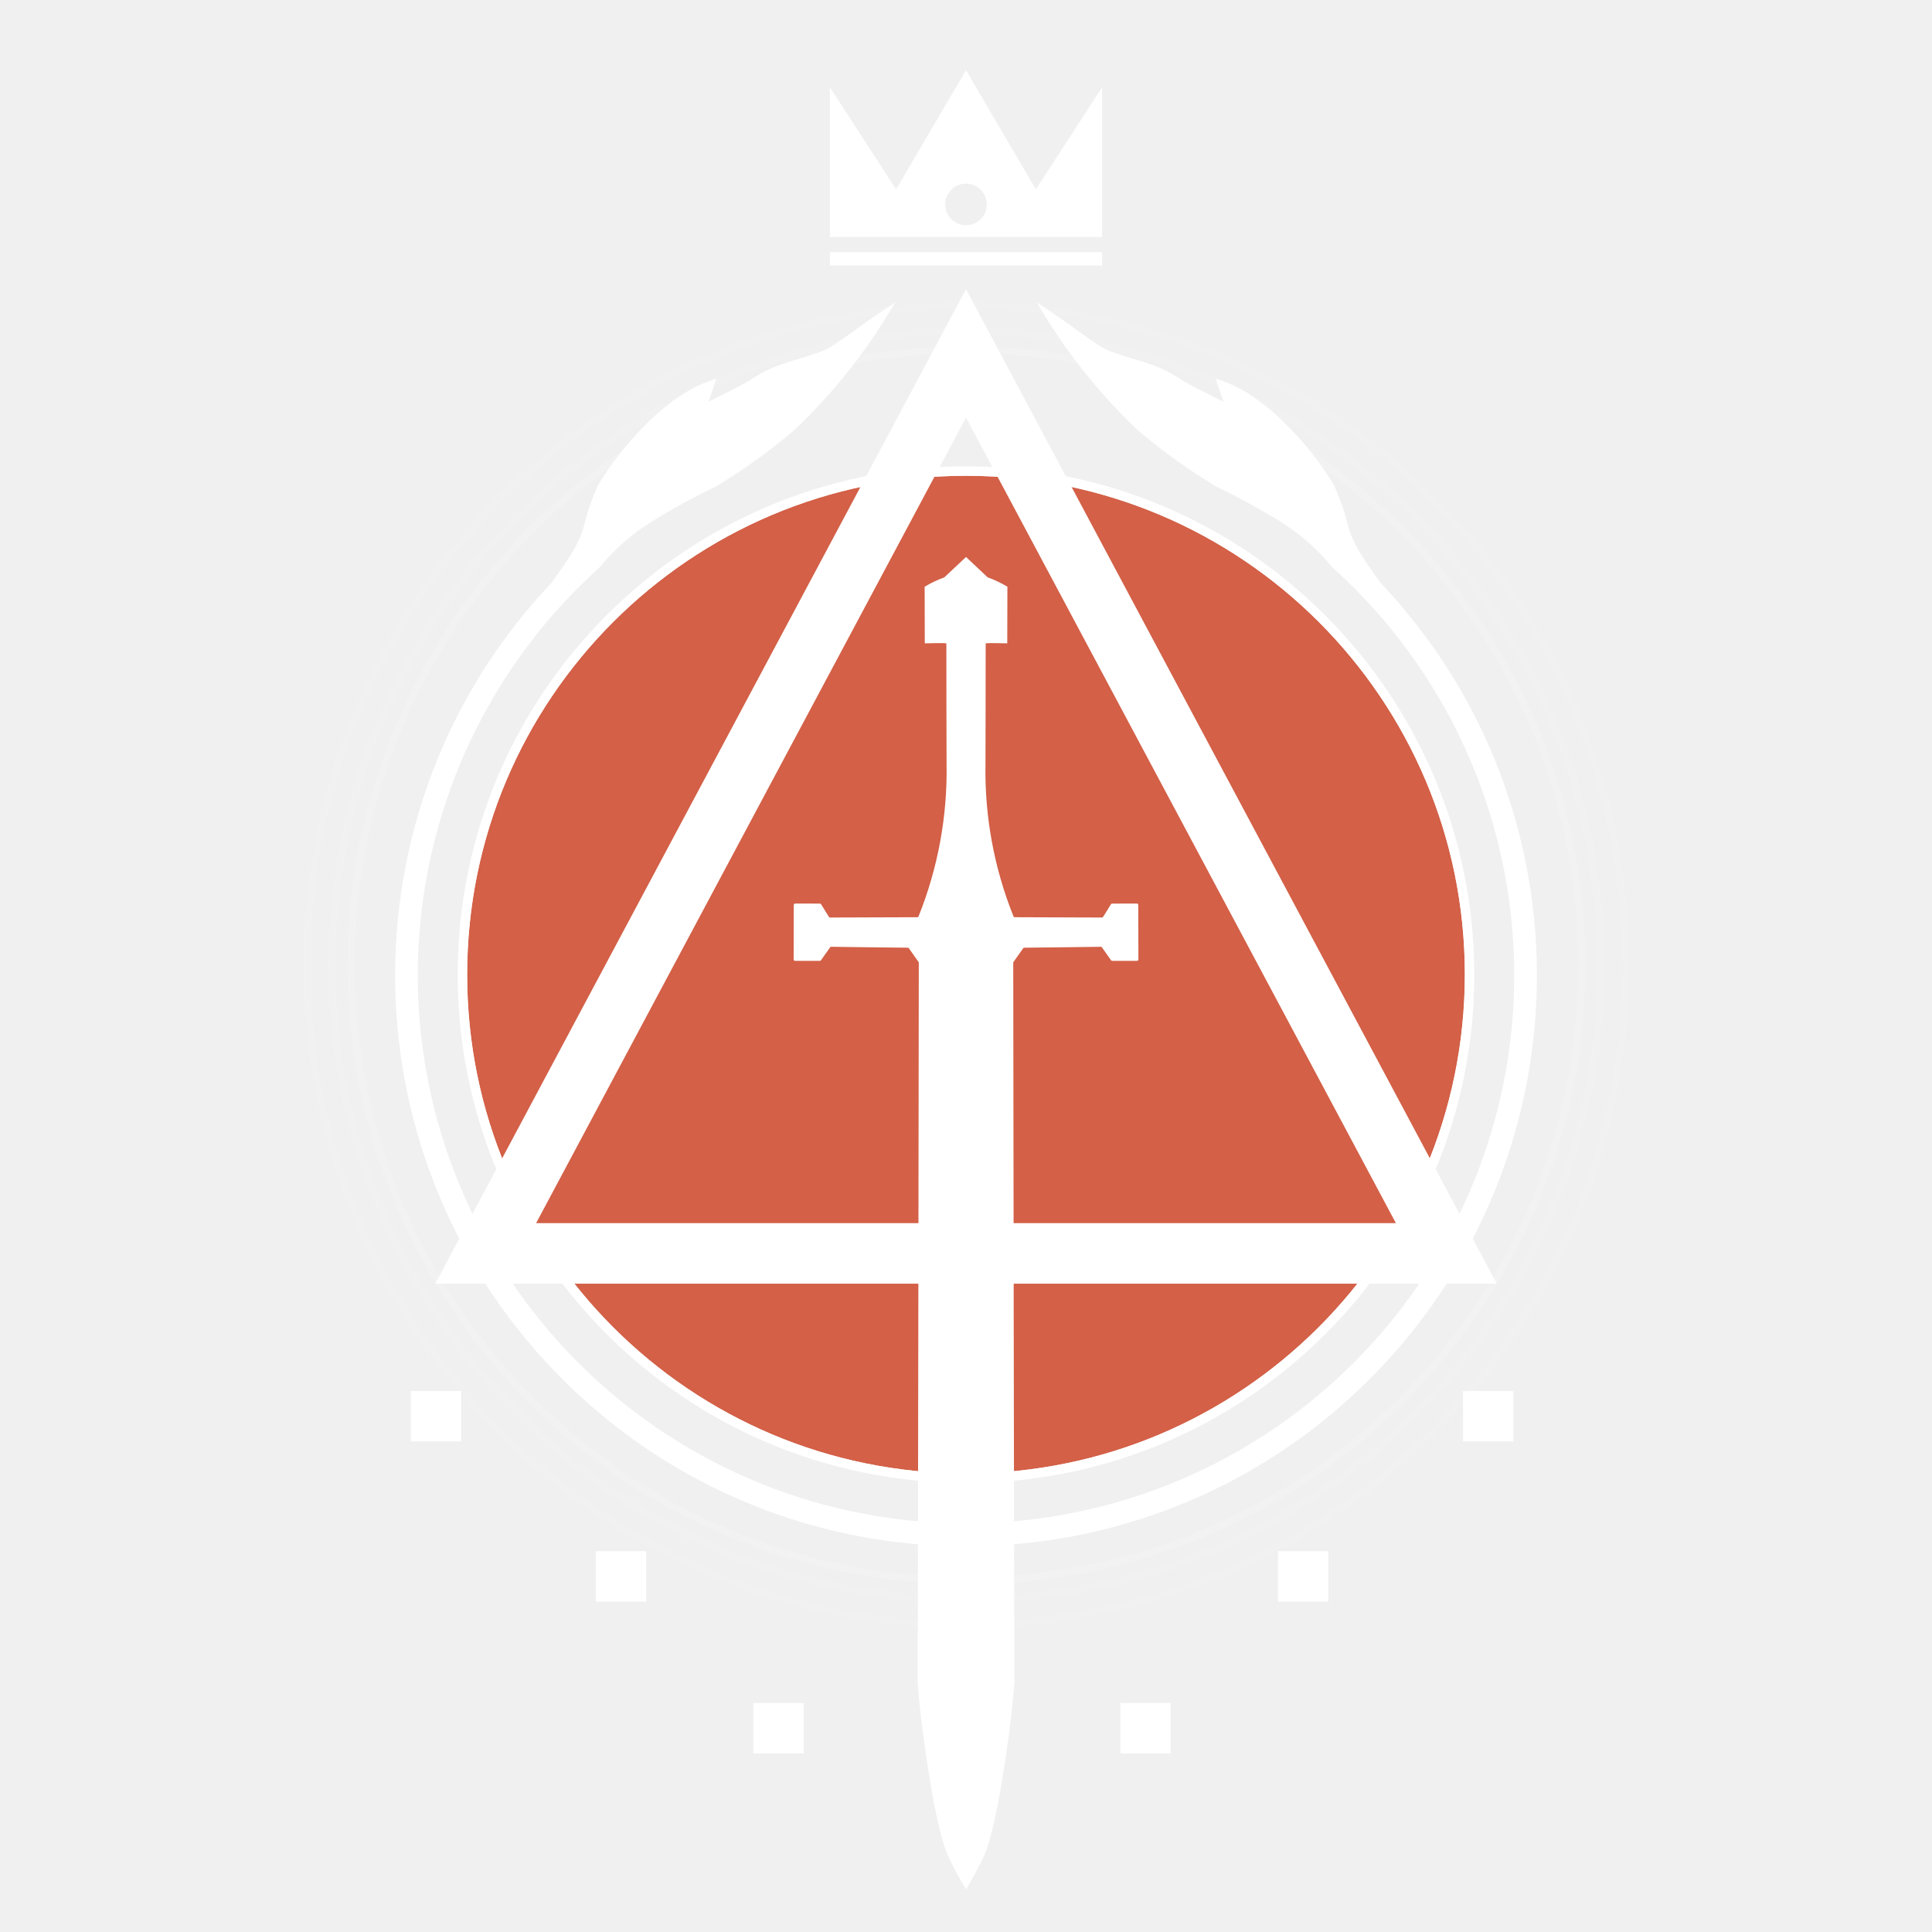
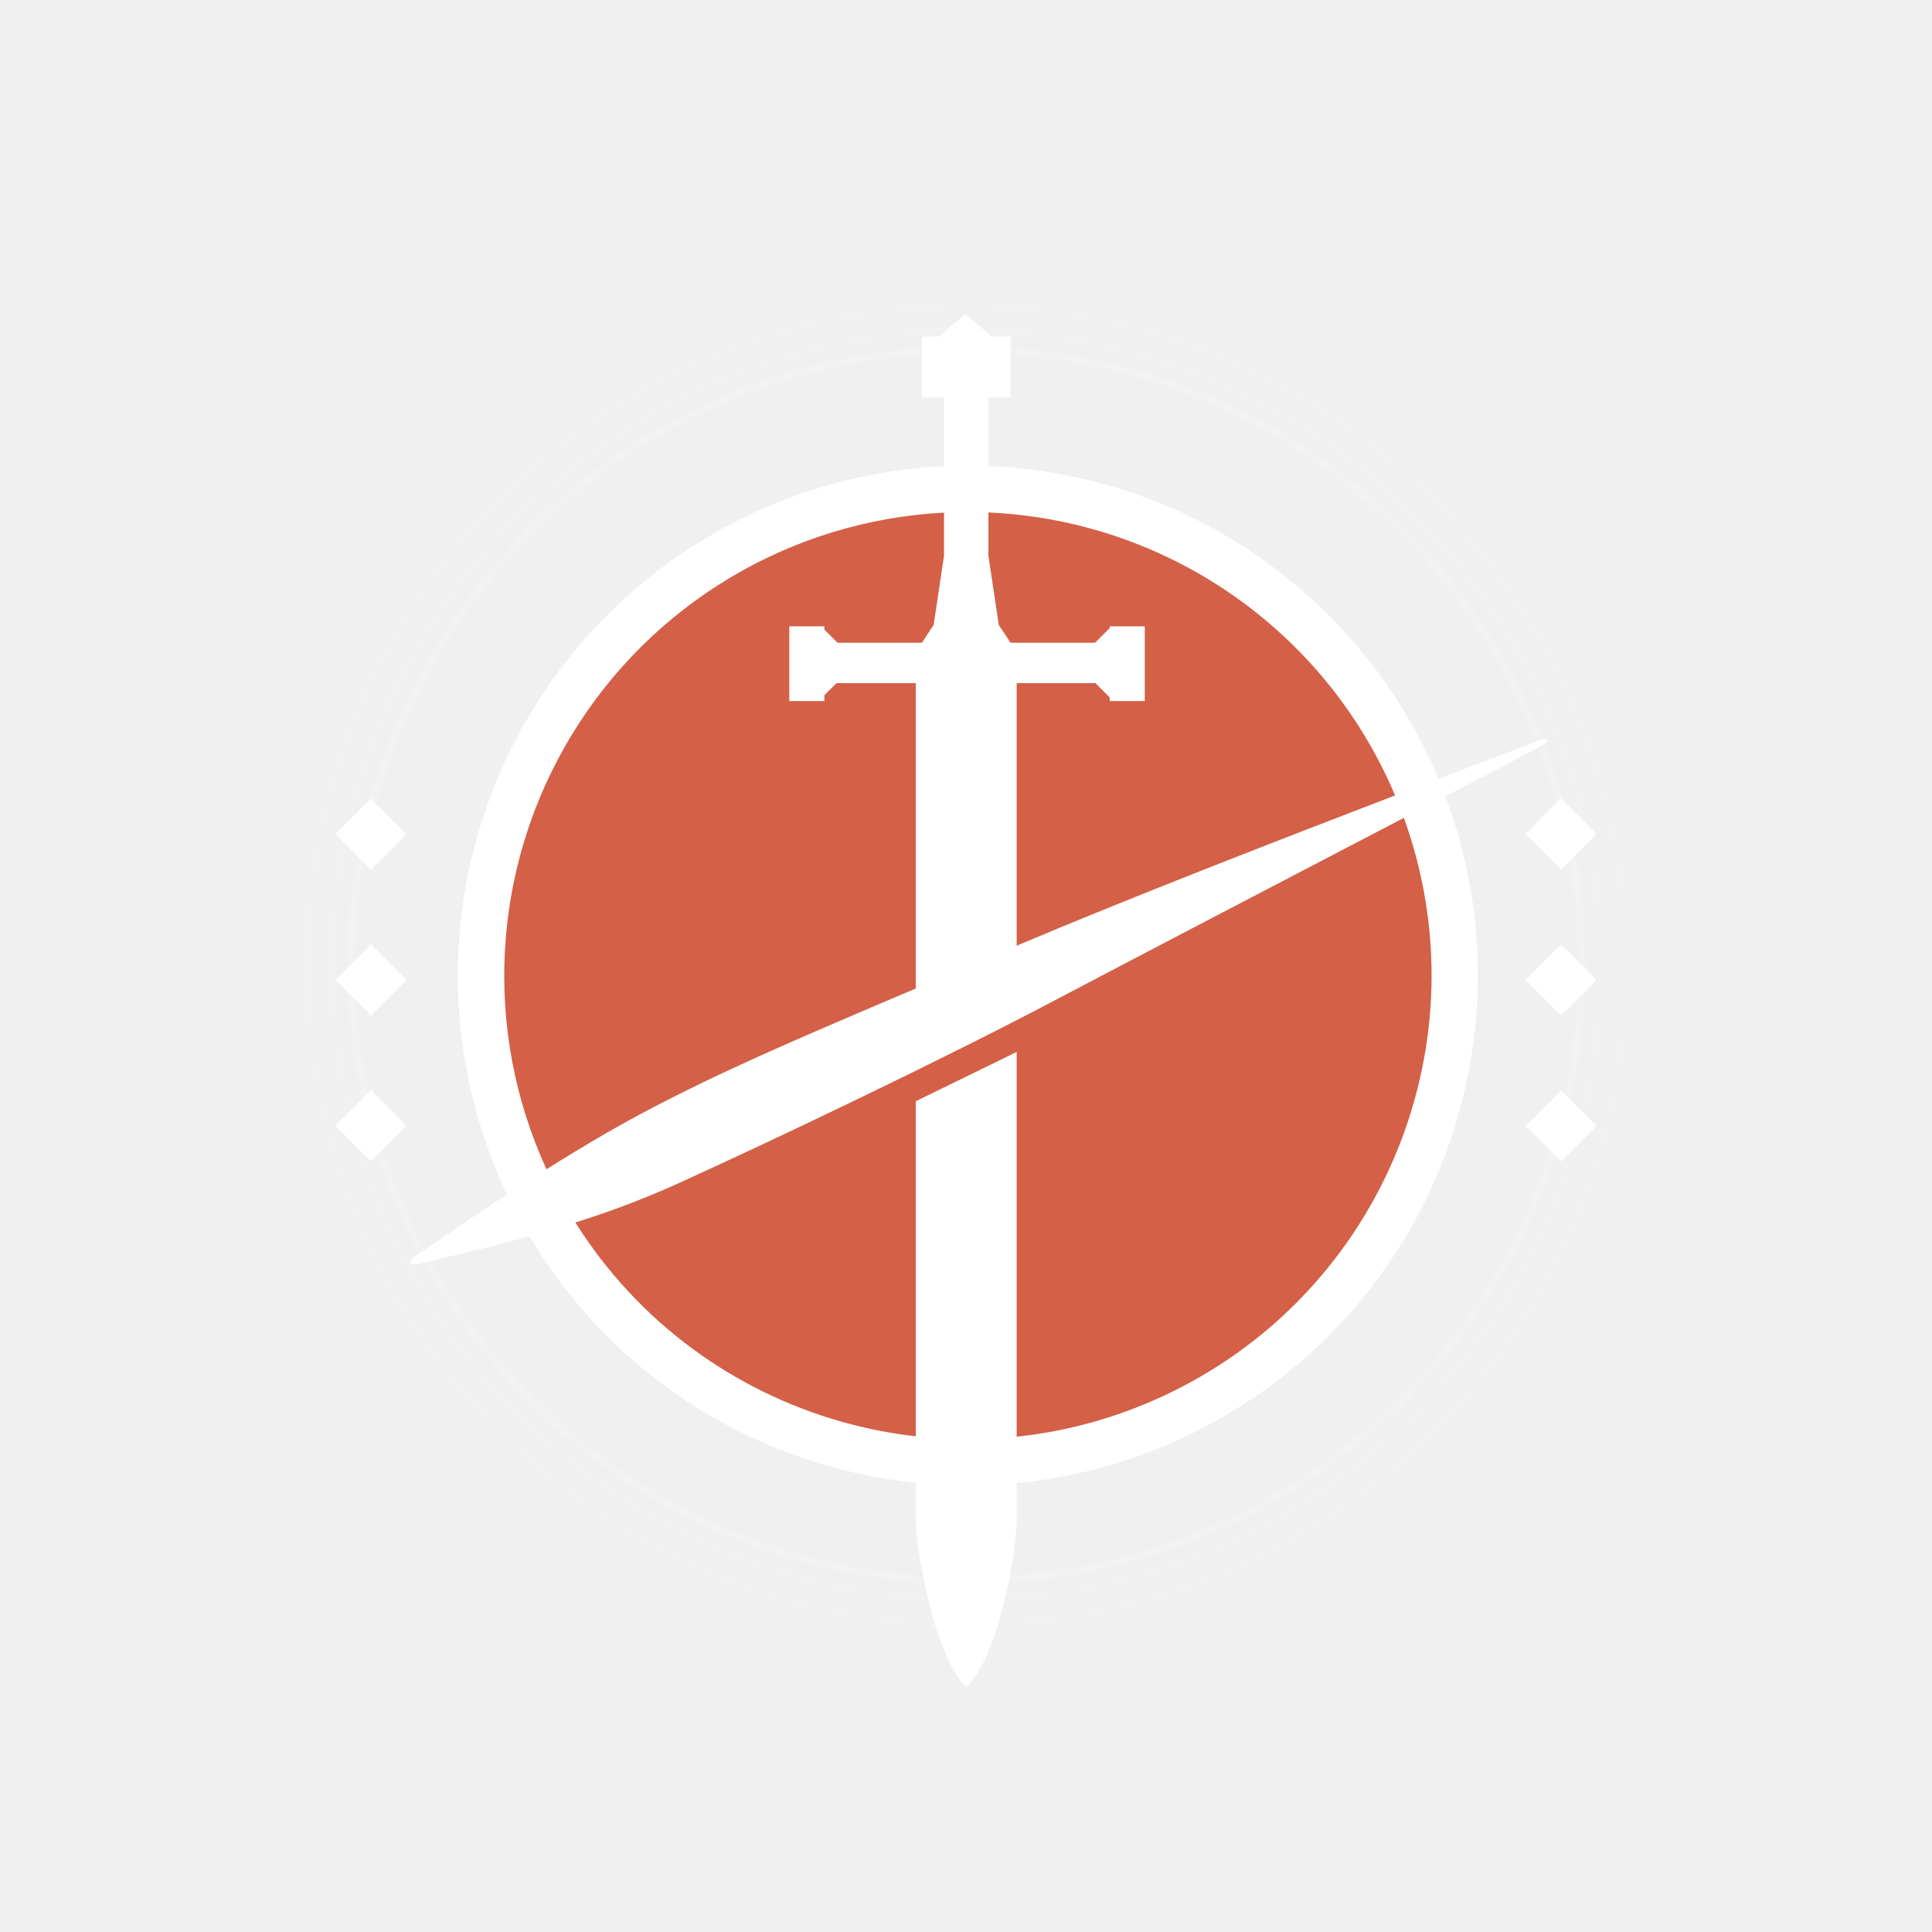
<svg xmlns="http://www.w3.org/2000/svg" viewBox="0 0 204.404 204.404">
-   <g id="Layer_2" data-name="Layer 2">
-     <g id="base0">
-       <circle id="circle_circle4" data-name="circle circle4" cx="102.253" cy="102.112" r="73.263" style="fill: none;stroke: #fff;stroke-miterlimit: 10;stroke-width: 0.75px;opacity: 0.02" />
-       <circle id="circle_circle3" data-name="circle circle3" cx="102.253" cy="102.112" r="69.775" style="fill: none;stroke: #fff;stroke-miterlimit: 10;stroke-width: 0.75px;opacity: 0.05" />
-       <circle id="circle_circle2" data-name="circle circle2" cx="102.253" cy="102.112" r="67.123" style="fill: none;stroke: #fff;stroke-miterlimit: 10;stroke-width: 0.75px;opacity: 0.1" />
-       <circle id="circle_circle1" data-name="circle circle1" cx="102.253" cy="102.112" r="65.109" style="fill: none;stroke: #fff;stroke-miterlimit: 10;stroke-width: 0.75px;opacity: 0.15" />
+   <g class="Layer_2" data-name="Layer 2">
+     <g class="base0">
+       <circle class="circle_circle4" data-name="circle circle4" cx="102.253" cy="102.112" r="73.263" style="fill: none;stroke: #fff;stroke-miterlimit: 10;stroke-width: 0.75px;opacity: 0.02" />
+       <circle class="circle_circle3" data-name="circle circle3" cx="102.253" cy="102.112" r="69.775" style="fill: none;stroke: #fff;stroke-miterlimit: 10;stroke-width: 0.75px;opacity: 0.05" />
+       <circle class="circle_circle2" data-name="circle circle2" cx="102.253" cy="102.112" r="67.123" style="fill: none;stroke: #fff;stroke-miterlimit: 10;stroke-width: 0.75px;opacity: 0.1" />
+       <circle class="circle_circle1" data-name="circle circle1" cx="102.253" cy="102.112" r="65.109" style="fill: none;stroke: #fff;stroke-miterlimit: 10;stroke-width: 0.75px;opacity: 0.15" />
    </g>
-     <g id="elimination">
-       <circle id="orange" cx="102.202" cy="103.114" r="52.777" style="fill: #cc3c1d;opacity: 0.8" />
-       <g>
-         <path d="M102.202,49.337a53.777,53.777,0,1,0,53.777,53.777A53.838,53.838,0,0,0,102.202,49.337Zm0,106.555a52.777,52.777,0,1,1,52.777-52.777A52.837,52.837,0,0,1,102.202,155.892Z" style="fill: #fff" />
-         <path d="M146.055,61.662c-4.49-6.189-2.587-4.985-4.82-10.097-.536-1.228-6.131-9.7-12.617-11.486.265.783.493,1.455.821,2.425-1.909-1.004-3.516-1.695-4.955-2.641-2.312-1.521-4.942-1.837-7.445-2.88-.91-.379-4.277-2.951-5.115-3.496-.748-.486-1.482-.995-2.222-1.494a60.274,60.274,0,0,0,10.669,13.516,62.406,62.406,0,0,0,8.313,5.974,70,70,0,0,1,6.967,3.825,22.236,22.236,0,0,1,5.324,4.728,58,58,0,1,1-77.544,0A22.235,22.235,0,0,1,68.755,55.307a70.007,70.007,0,0,1,6.967-3.825,62.41,62.41,0,0,0,8.313-5.974A60.276,60.276,0,0,0,94.704,31.993c-.74.499-1.474,1.007-2.222,1.494-.838.545-4.206,3.117-5.115,3.496C84.863,38.026,82.234,38.342,79.922,39.863c-1.439.947-3.047,1.638-4.955,2.641.328-.97.556-1.642.821-2.425-6.486,1.786-12.081,10.258-12.617,11.486-2.233,5.112-.33,3.909-4.82,10.097a60.4,60.4,0,1,0,87.704,0Z" style="fill: #fff" />
-       </g>
-       <path d="M158.355,135.809H46.05L102.202,30.595ZM56.72,129.409h90.964L102.202,44.187Z" style="fill: #fff" />
-       <g>
-         <rect x="87.802" y="26.674" width="28.8" height="1.413" style="fill: #fff" />
-         <path d="M109.595,20.031l-7.393-12.6-7.393,12.6-7.007-10.8V25.074h28.8V9.231Zm-7.393,3.8a2.2,2.2,0,1,1,2.2-2.2A2.2,2.2,0,0,1,102.202,23.831Z" style="fill: #fff" />
-       </g>
-       <rect x="135.21" y="164.114" width="5.333" height="5.333" transform="translate(304.6572 28.90382) rotate(90)" style="fill: #fff" />
-       <rect x="154.78" y="147.163" width="5.333" height="5.333" transform="translate(307.2755 -7.61658) rotate(90)" style="fill: #fff" />
-       <rect x="118.537" y="180.179" width="5.333" height="5.333" transform="translate(304.0481 61.64182) rotate(90)" style="fill: #fff" />
-       <rect x="63.032" y="164.114" width="5.333" height="5.333" transform="translate(232.4789 101.0822) rotate(90)" style="fill: #fff" />
-       <rect x="43.463" y="147.163" width="5.333" height="5.333" transform="translate(195.9584 103.7005) rotate(90)" style="fill: #fff" />
-       <rect x="79.706" y="180.179" width="5.333" height="5.333" transform="translate(265.2169 100.4731) rotate(90)" style="fill: #fff" />
-       <path d="M120.43,95.747a.153.153,0,0,0-.153-.153l-2.613.006a.153.153,0,0,0-.14.093l-.801,1.288a.152.152,0,0,1-.14.093c-.952-.004-7.383-.032-9.223-.033a.147.147,0,0,1-.138-.097,41.313,41.313,0,0,1-2.96-16.08s.031-11.663.022-12.792c-0-.064,2.283-.009,2.283-.009l.015-5.987a11.57,11.57,0,0,0-2.082-.99l-2.296-2.159-2.296,2.159a11.57,11.57,0,0,0-2.082.99l.015,5.987s2.283-.055,2.283.009c-.009,1.129.022,12.792.022,12.792a41.313,41.313,0,0,1-2.96,16.08.147.147,0,0,1-.138.097c-1.84.001-8.271.029-9.223.033a.152.152,0,0,1-.14-.093l-.801-1.288a.153.153,0,0,0-.14-.093l-2.613-.006a.153.153,0,0,0-.153.153l-.011,5.758a.153.153,0,0,0,.153.153h2.62a.153.153,0,0,0,.142-.096l.917-1.297a.152.152,0,0,1,.144-.096c.963.02,7.29.089,8.1.097a.143.143,0,0,1,.118.065l1.019,1.445a.137.137,0,0,1,.028.083c-.002,2.121-.095,74.457-.122,75.891-.027,1.447,1.549,15.289,3.326,18.838a36.375,36.375,0,0,0,1.792,3.302,36.375,36.375,0,0,0,1.792-3.302c1.777-3.549,3.353-17.391,3.326-18.838-.027-1.434-.12-73.77-.122-75.891a.137.137,0,0,1,.028-.083l1.019-1.445a.143.143,0,0,1,.118-.065c.81-.008,7.138-.077,8.1-.097a.152.152,0,0,1,.144.096l.917,1.297a.153.153,0,0,0,.142.096h2.62a.153.153,0,0,0,.153-.153Z" style="fill: #fff" />
+     <g class="elimination">
+       <circle class="orange" cx="102.202" cy="103.114" r="52.777" style="fill: #cc3c1d;opacity: 0.8" />
+       <polygon points="39.246 84.484 35.495 88.236 39.246 91.987 42.998 88.236 39.246 84.484 39.246 84.484" style="fill: #fff;fill-rule: evenodd" />
+       <polygon points="39.246 99.925 35.495 103.677 39.246 107.428 42.998 103.677 39.246 99.925 39.246 99.925" style="fill: #fff;fill-rule: evenodd" />
+       <polygon points="39.246 115.367 35.495 119.118 39.246 122.87 42.998 119.118 39.246 115.367 39.246 115.367" style="fill: #fff;fill-rule: evenodd" />
+       <polygon points="165.158 84.484 161.407 88.236 165.158 91.987 168.91 88.236 165.158 84.484 165.158 84.484" style="fill: #fff;fill-rule: evenodd" />
+       <polygon points="165.158 99.925 161.407 103.677 165.158 107.428 168.91 103.677 165.158 99.925 165.158 99.925" style="fill: #fff;fill-rule: evenodd" />
+       <polygon points="165.158 115.367 161.407 119.118 165.158 122.87 168.91 119.118 165.158 115.367 165.158 115.367" style="fill: #fff;fill-rule: evenodd" />
+       <path d="M107.564,111.294l-10.677,5.214v44.161c0,3.136,1.875,14.306,5.338,17.838,3.602-3.422,5.338-14.702,5.338-17.838V111.294Z" style="fill: #fff;fill-rule: evenodd" />
+       <path d="M152.184,82.405A53.975,53.975,0,0,0,104.574,49.312V42.057h2.331V35.602h-1.988l-2.773-2.38-2.773,2.38H97.545v6.455h2.331v7.269a53.977,53.977,0,0,0-46.226,77.048c-4.502,2.941-7.976,5.375-8.911,5.97-1.812,1.153-1.977,1.812.494,1.153,1.301-.347,5.526-1.242,10.775-2.71a53.966,53.966,0,0,0,96.905-46.545c5.159-2.692,8.827-4.608,9.462-4.95,2.142-1.153,1.648-1.483-.33-.659-.627.261-4.386,1.683-9.862,3.771ZM57.816,123.703A49.073,49.073,0,0,1,99.876,54.236v4.564l-1.098,7.321-1.237,1.876H88.606l-1.389-1.389v-.343h-3.712v7.908h3.712v-.615l1.282-1.282h8.388v32.307c-13.193,5.595-21.084,8.997-29.082,13.263-3.301,1.761-6.768,3.834-9.989,5.857ZM104.574,54.22a49.069,49.069,0,0,1,43.025,29.937c-11.736,4.495-28.19,10.876-40.036,15.898V72.275h8.331l1.51,1.51v.387h3.712V66.265h-3.712v.189l-1.543,1.543h-8.952l-1.237-1.876L104.574,58.8V54.22Zm43.955,32.309a49.058,49.058,0,0,1-87.656,42.809,95.851,95.851,0,0,0,10.393-3.914c10.544-4.778,28.503-13.345,40.365-19.606,7.419-3.915,24.568-12.857,36.898-19.289Z" style="fill: #fff;fill-rule: evenodd" />
    </g>
  </g>
</svg>
